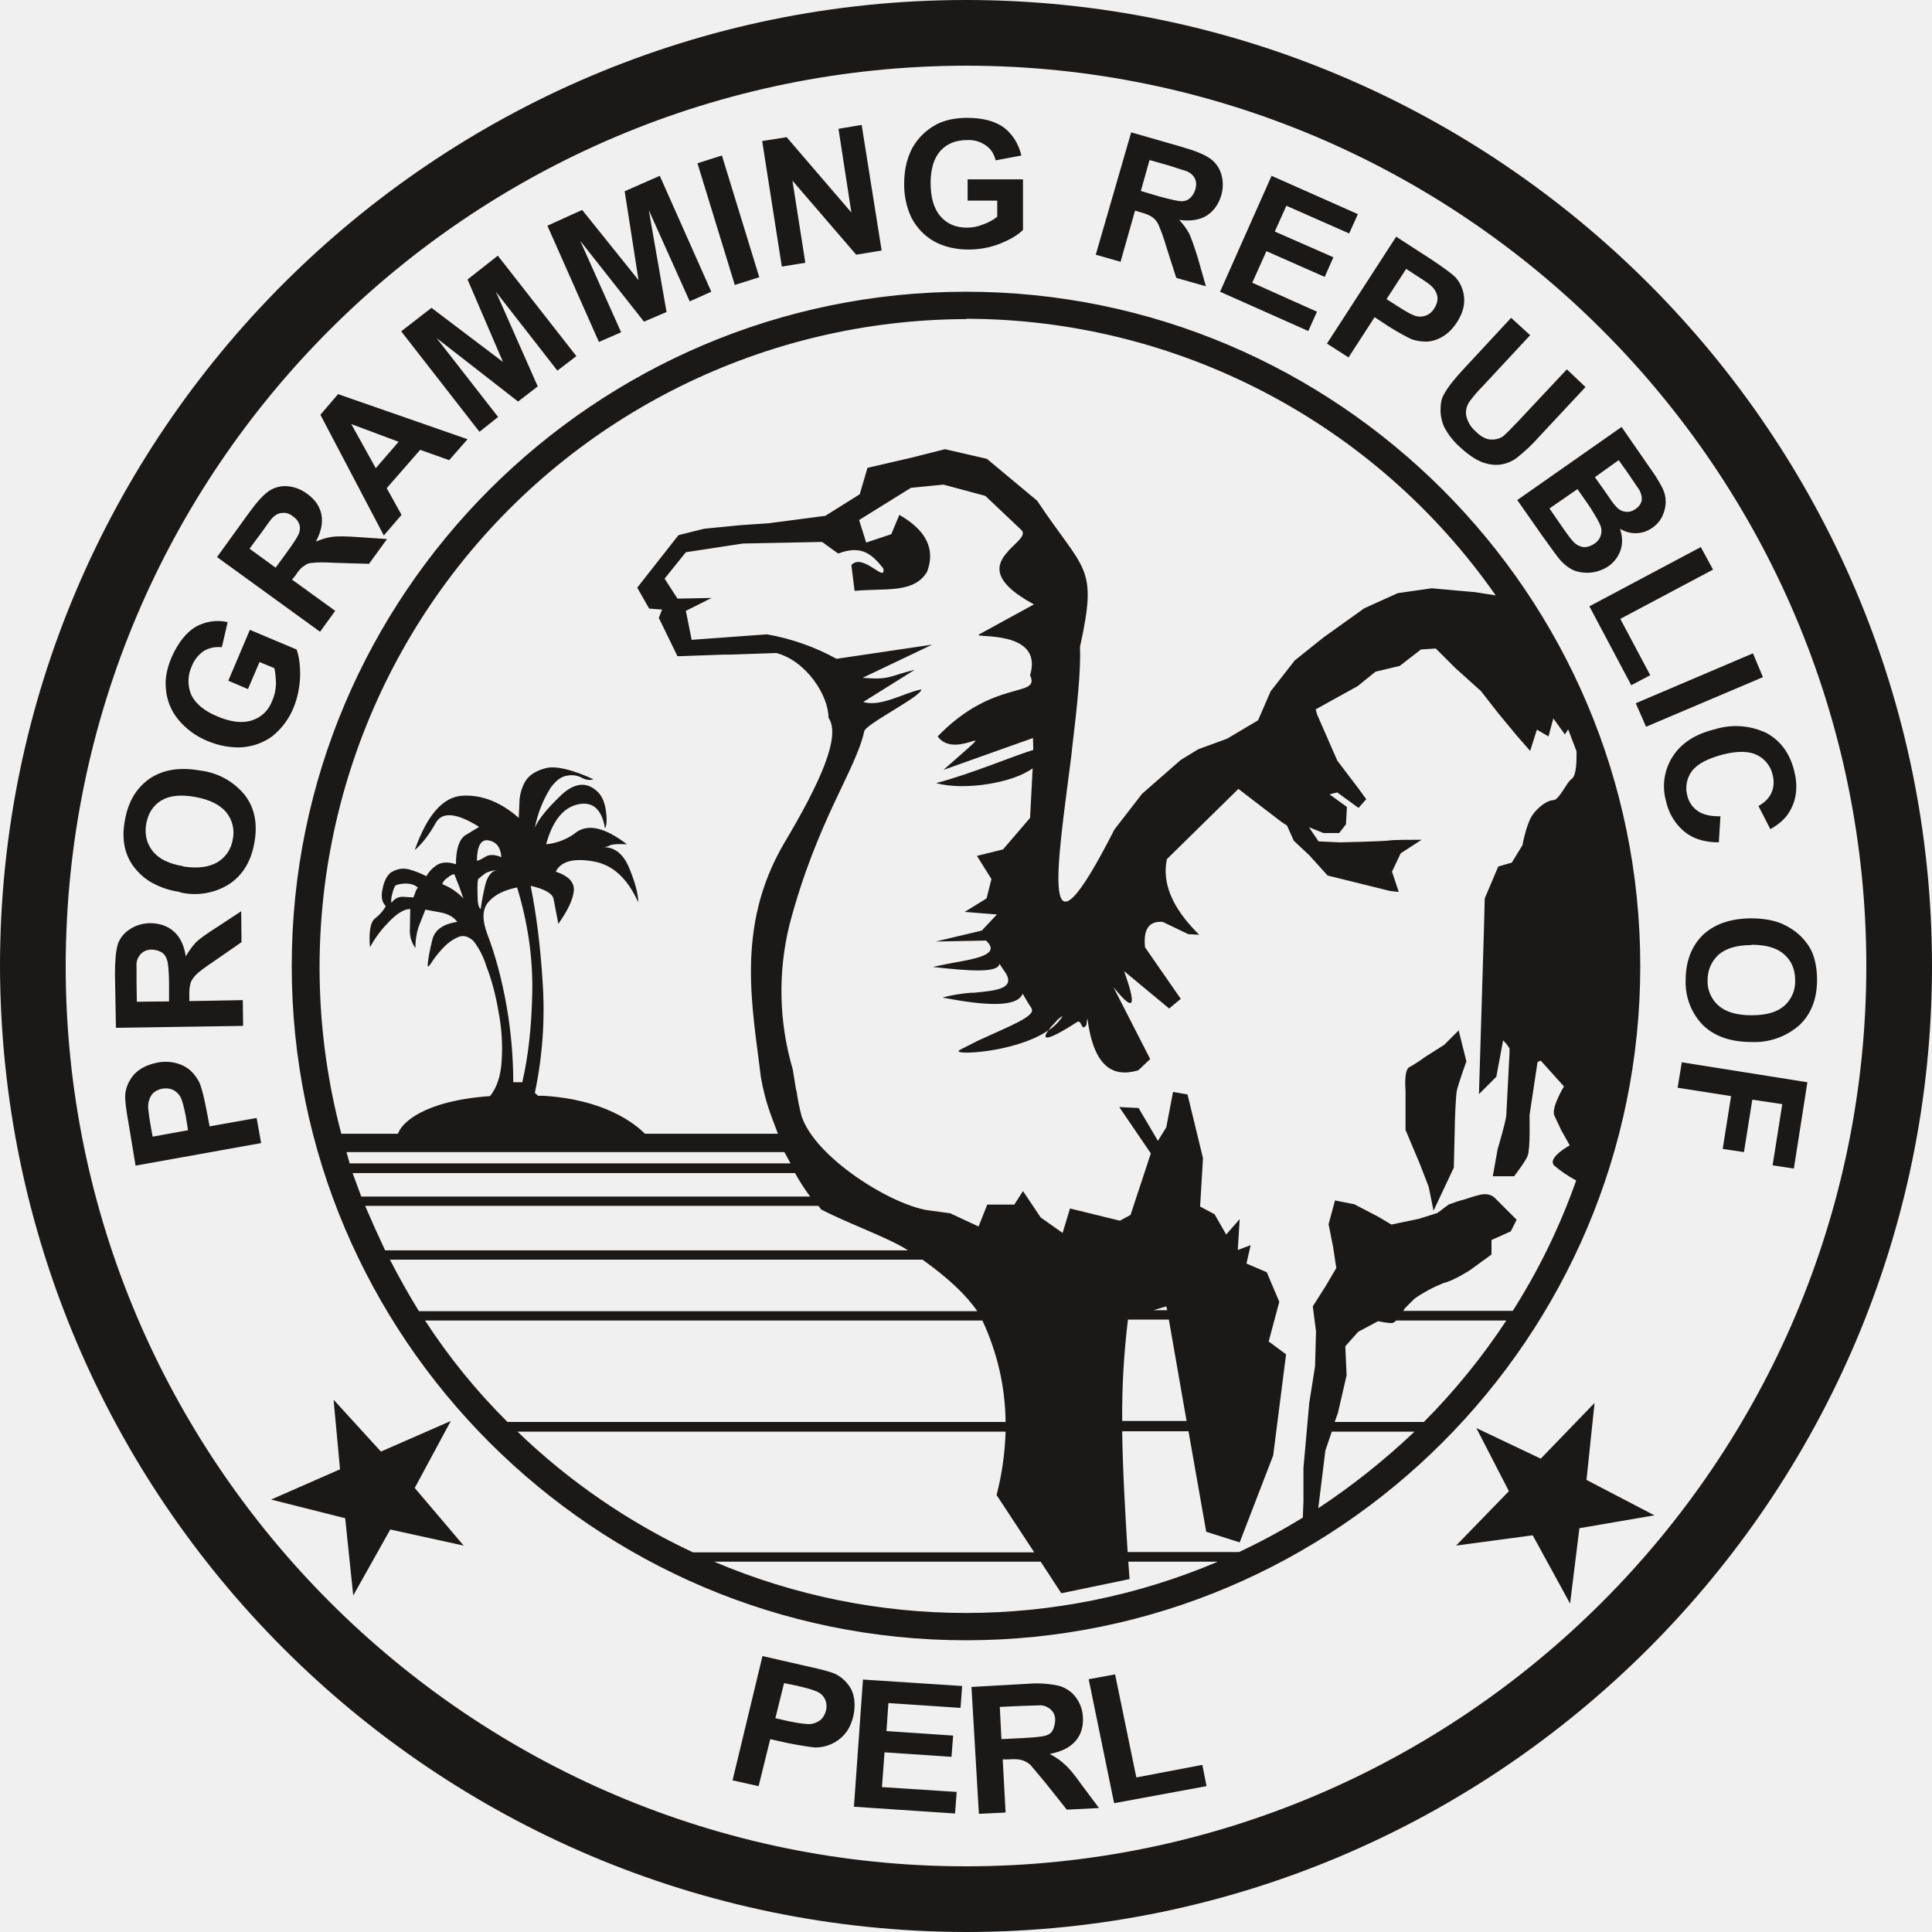
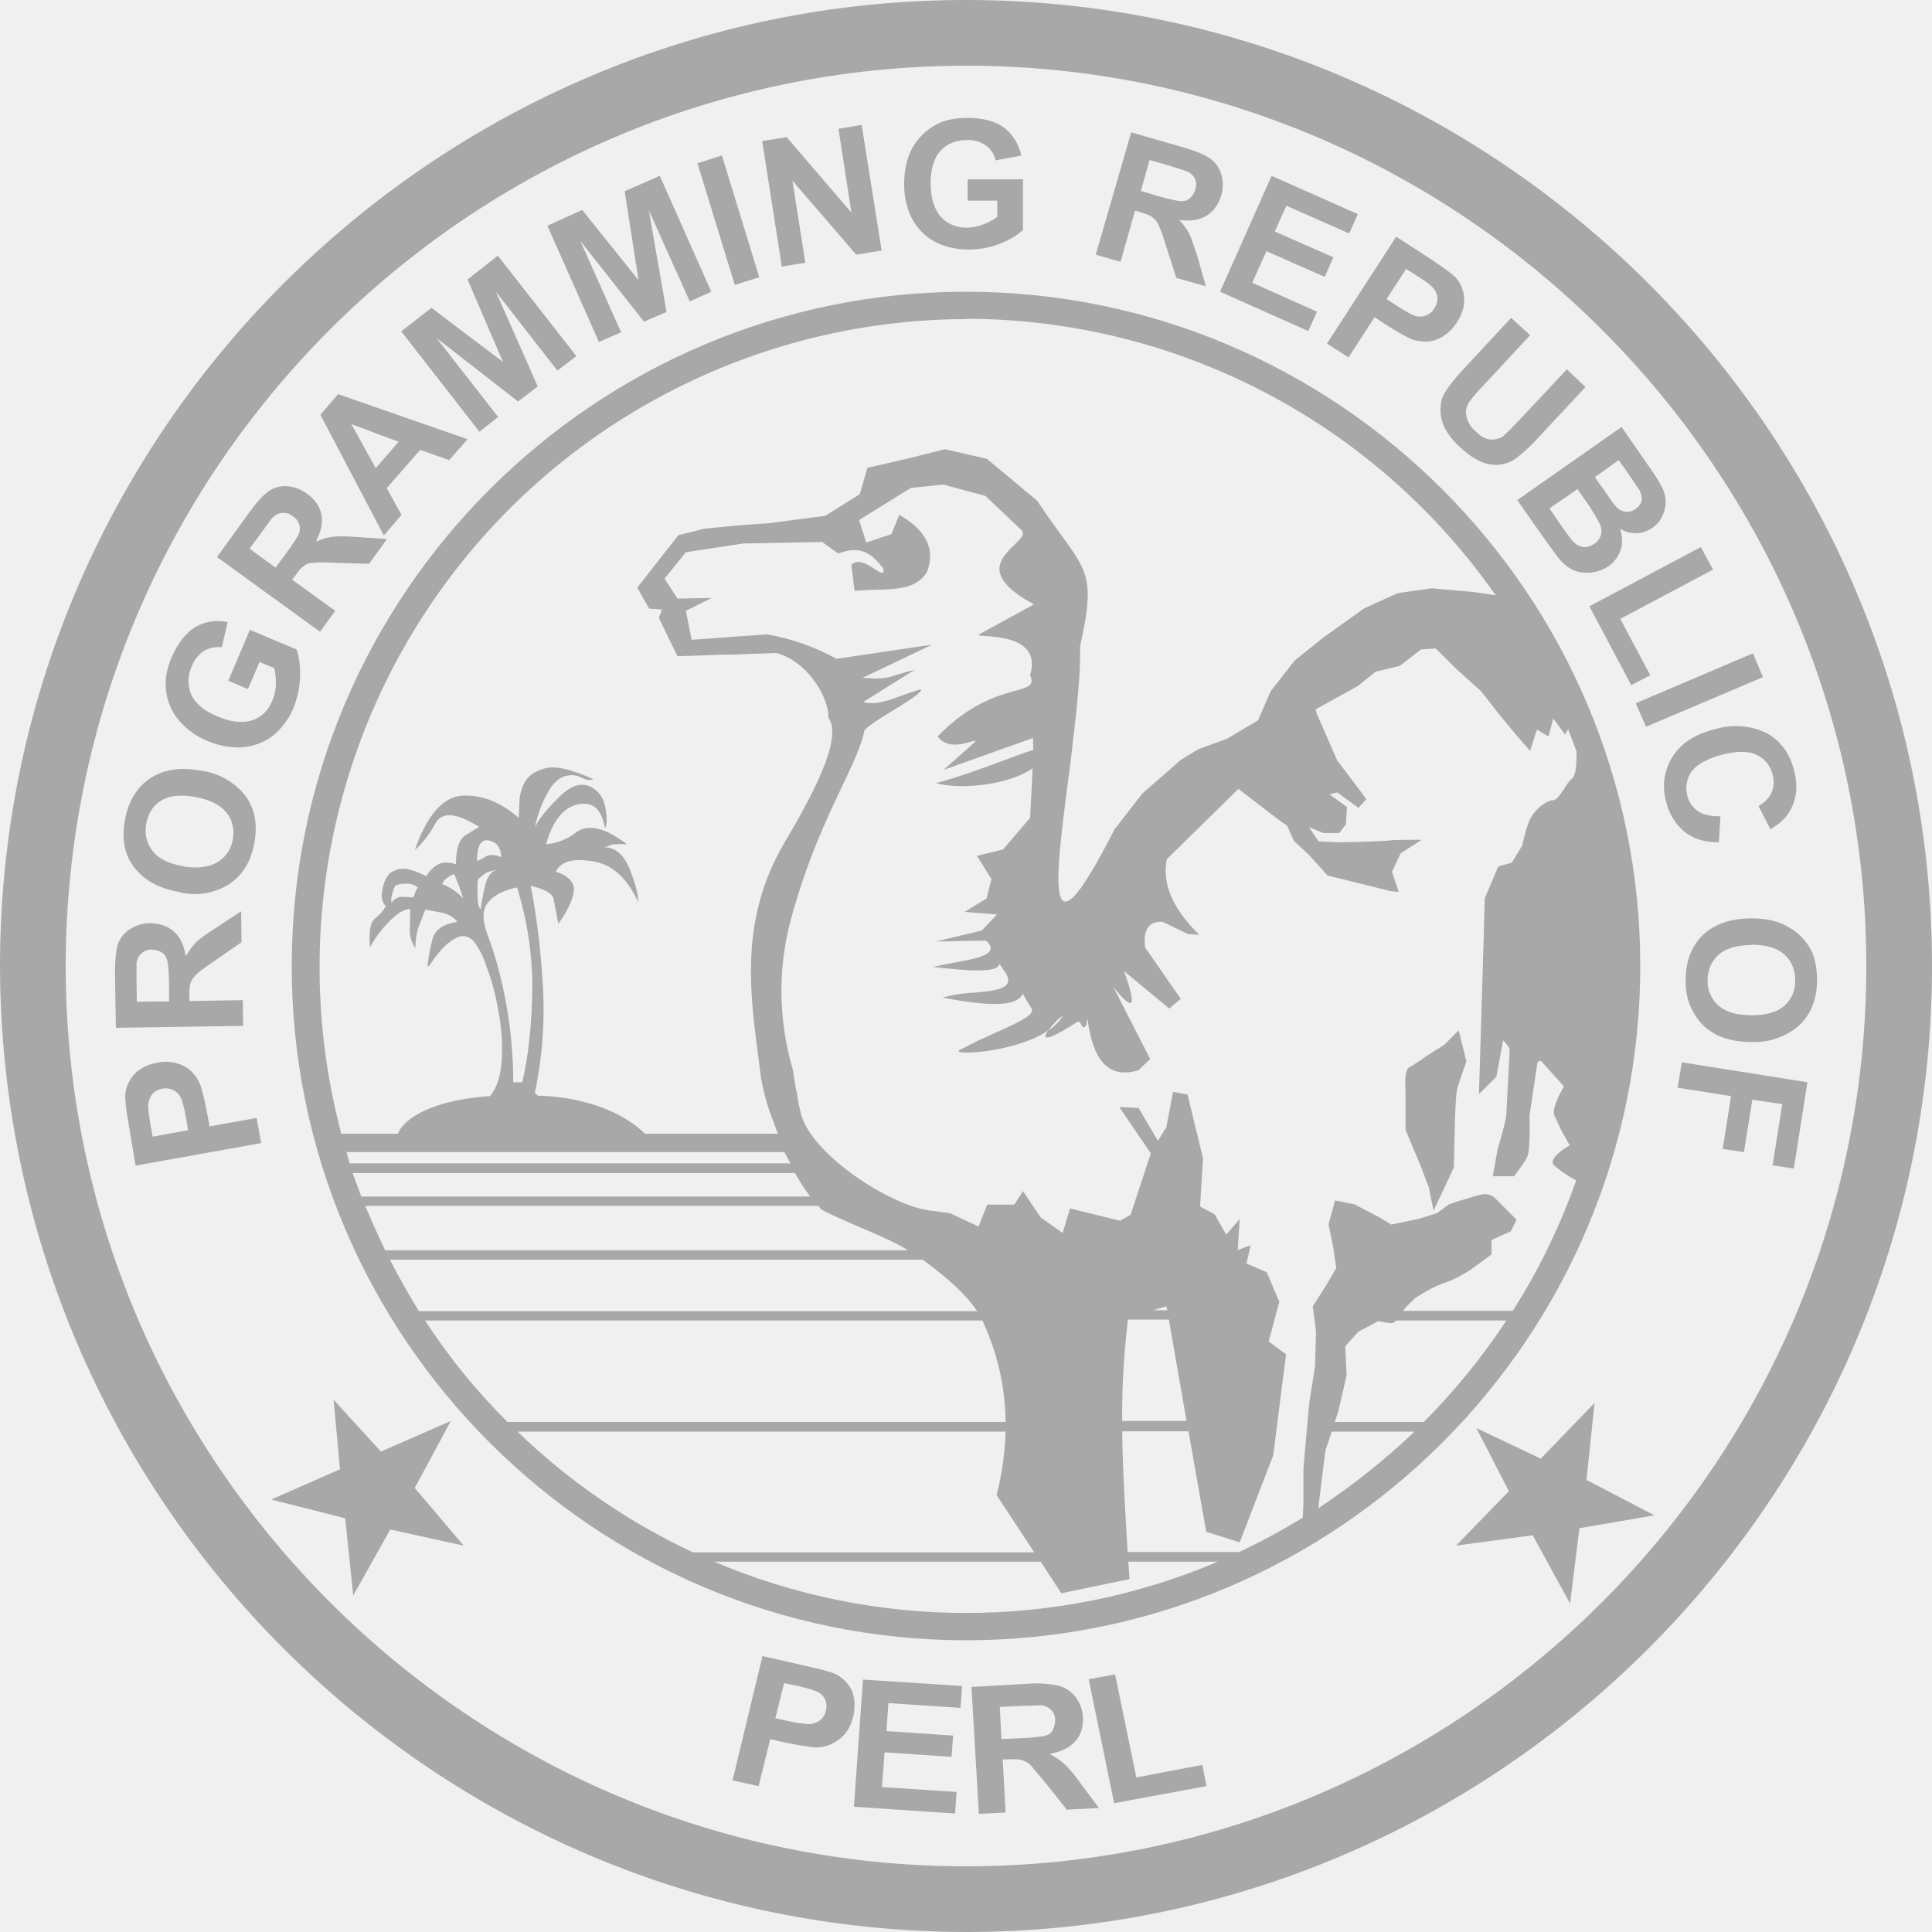
<svg xmlns="http://www.w3.org/2000/svg" fill="none" viewBox="0 0 600 600">
  <g clip-path="url(#bywa)">
-     <path fill="#1B1918" d="M300 0c165.2 0 300 134.8 300 300S465.2 600 300 600A300.6 300.6 0 0 1 0 300C0 134.8 134.8 0 300 0m0 20.4A280 280 0 0 0 20.4 300C20.4 454 146 579.6 300 579.6S579.6 454 579.6 300 454 20.4 300 20.4m0 70.2c115.4 0 209.4 94 209.4 209.4s-94 209.4-209.4 209.4S90.6 415.4 90.6 300 184.6 90.6 300 90.6M323.2 485H221.8a200 200 0 0 0 156.4 0h-27.8l.4 5.4-21.2 4.4zm-10.9-40.4H160.7a202 202 0 0 0 54.5 37.5h106l-11.7-17.8a90 90 0 0 0 2.8-19.7M293 150.5l-10.1 1-16.1 10 2.2 7 7.8-2.6 2.5-6q12.6 7.2 8.6 17.7c-4.1 6.8-13 5-22.5 5.9l-1-8c3.5-4 10.9 5.9 9.9 1-3.6-4.5-6.8-7.3-14-4.6l-5-3.6-24.6.5-17.7 2.7-6.6 8.2 4 6.2 10.6-.2-8 4 1.8 9 23.4-1.7a70 70 0 0 1 21.6 7.6l29.7-4.4-21.6 10.3c8.5.7 7.7-.4 16.2-2.5l-16 10c5.4 1.7 12.8-2.9 18-3.9.4 2-17.2 10.7-17.7 13-2.6 12-14.7 27.8-23.2 60a86 86 0 0 0 1 45l1 6.2.2.7a69 69 0 0 0 1.5 7.5c4 12.6 26.9 27.2 38.9 29.3l7.3 1 8.8 4.1 2.7-6.8h8.4l2.7-4.2 5.5 8.2 6.8 4.8 2.3-7.6 15.5 3.8 3.3-1.8 6.3-19.1-9.8-14.4 6 .3 6 10.2 2.6-4.2 2.1-11 4.5.8 4.8 19.8-.9 15 4.5 2.4 3.6 6.3 4.2-4.8-.6 9.6 4-1.5-1.3 5.7 6.3 2.7 3.9 9.2-3.3 12.3 5.4 4-4 31.4-10.4 27-10.4-3.3-5.5-31.2h-20.6c.2 13 1 26.1 1.7 37.5h34.6q10.2-4.8 19.8-10.7l.2-5v-10.5l.9-10 .9-10.1 1.8-11.4.3-10.8-1-7.8 4-6.3 3.3-5.6-1-6.6-1.4-7 2-7.4 6 1.2 7.5 3.9 4 2.4 8.6-1.8 5.7-1.8 3.6-2.7h.1l.3-.1c.8-.3 2.7-1 4.7-1.5l.9-.3q2.4-.8 3.9-1.1c2.7-.6 4.2.9 4.2.9l6.9 6.9-1.8 3.6-6 2.7v4.5l-6.6 4.8s-5 3.3-8.4 4.1a45 45 0 0 0-8.9 4.8l-3 3-.5.8h34q12.1-19 19.7-40.5a38 38 0 0 1-6.8-4.6c-2.4-2.4 4.8-6.3 4.8-6.3l-2.7-4.8-.4-.9-1.7-3.6c-1-2.4 3-9 3-9l-7.2-8-1 .4-2.5 16.6s.3 10.5-.6 12.6-3.7 5.6-4.1 6.2v.1h-6.7l1.5-8.4s2.7-9 2.7-10.8l1-19.1v-1.4q-1-1.6-2-2.5l-2.1 11.3-5.4 5.4 1.5-49.4.3-11.4 4.2-9.9 4.2-1.2 3.3-5.4s1.2-6.5 3-9.2 4.8-4.8 6.6-4.8 4.2-5.7 5.7-6.6c1.5-1 1.5-5.7 1.5-7.5v-1.1l-2.6-6.8-1 1.6-3.6-5-1.5 5.6-3.6-2.1-2.1 6.6-4.2-4.8-5.7-6.9-5.4-6.9-8-7.2-6-6-4.6.3-6.6 5.1-7.5 1.8-5.6 4.5-13 7.2.4 1.5 6.3 14.4 6.6 8.7 2.4 3.3-2.4 2.7-6.6-4.8-2.4.6 5.4 3.9-.3 5.4-2.1 2.7H411l-4.5-1.8 3 4.4 6.6.3s14-.3 15.5-.6c1.2-.2 6.6-.2 9-.2h.9L435 265l-2.7 5.7 2.1 6.3-2.7-.3-19.4-4.8-5.7-6.3-4.8-4.5-2.1-4.7-1.8-1.2-13.3-10.2-22.2 21.8c-2.3 10.9 6.3 19.7 10 23.5l-3.4-.2-7.9-3.8q-6.4-.5-5.5 7.9l11.1 16-3.6 3-14-11.6c5 14 1.4 10.7-3.3 5l11.4 22.3-3.7 3.5c-7.8 2.3-13.8-.9-15.8-16.1l-.1.4-.2 1.6v.2l-.1-.1c-1.5 2.2-1.3-1.9-2.8-1-10.4 6.7-10.8 5.2-9 2.7v-.1l-.4.3c-10.3 6.7-29.6 7.5-27.2 5.9l.1-.1 5.5-2.8 1.3-.6c8-3.7 16-6.8 15.7-9l-.1-.4v-.1c-.2-.4-.6-.7-2.8-4.6-1.7 4.3-11.4 3.8-24.9 1.2q4-1.1 8.9-1.5h.9c7.3-.7 13.7-1.3 9-7.3l-1.1-1.7c-.4 3-9.9 2.2-20.7 1l2.3-.5 1-.2 1.5-.3 1-.2c7.9-1.4 15.4-2.7 10.7-7l-15.6.3 14.3-3.4 4.7-5-10-.8 6.8-4.2 1.5-6-4.5-7.2 8.1-2 8.4-9.8.8-15.4c-6.2 4.6-21.2 7-30 4.6 10.8-2.8 24.7-8.7 30.2-10.3l-.1-3.7-27.8 9.9c20.3-18 4.1-2.2-1.8-10.4 17.6-18.2 32-11.8 28.7-19 4.4-14.6-18.5-11.3-15.8-12.7l17-9.3c-13.7-7.4-11.6-12.6-8.1-16.4l.3-.4.2-.2.4-.4c2.4-2.4 4.9-4.3 3.2-5.8L306 154zm146.3 294.1h-25.7l-2 5.9-2.2 17.9q16-10.6 29.9-23.8m-134.1-34.5H132q11.2 17.2 25.6 31.5h154.7q-.2-16.4-7.2-31.5m162.7 0h-34.2q-.8.8-1.4.8c-1.5 0-4.2-.6-4.2-.6l-6.2 3.3-4 4.5.4 9-2.7 11.7-1 2.8h27.7a203 203 0 0 0 25.6-31.5m-181.5-18.9H121.1q4.2 8.2 9 16h173.4q-5.1-7.5-17-16m-32.3-16.7H113.4q3 7 6.2 13.8H282c-6.2-4-18.6-8.3-27-12.7zm-7-10.2H109.5l2.7 7.3h139.4a62 62 0 0 1-4.7-7.3m-3.3-6.5h-136l1 3.5h136.9zM300 99.1a201.3 201.3 0 0 0-194 253h17.6c1-3.2 7.7-10.2 28.6-11.7q3.2-4 3.6-11 .5-7.6-1-15.3-1.3-7.7-3.7-13.9a25 25 0 0 0-4-7.9q-2.5-2.4-5-1.2-2.6 1.2-4.7 3.5t-3.3 4.2-1.3 1.1q.2-3 1.4-7.8 1-4.8 7.8-5.8-1.6-2.3-5.5-3l-4.4-.8-2.2 5.6q-.9 3-.9 6.3a9 9 0 0 1-1.7-6.1l.1-6q-3 0-7.2 4.6a33 33 0 0 0-5.3 7.3q-.6-7.3 1.6-9t3.3-3.8q-1.8-1.8-1-5.3.6-3.3 2.4-5 3-2 6.2-1a29 29 0 0 1 5 2 10 10 0 0 1 3.2-3.4q2.3-1.5 6-.3 0-7 2.9-9l4.3-2.6q-10.5-6.6-13.5-1.2t-6.5 8.4q5.8-16.5 15-16.9 9-.4 17.3 6.9l.2-4.4q0-3.7 1.8-6.9 1.8-3 6.6-4.2 4.7-1 14.6 3.5-1.6.6-3.7-.5-2.2-1.1-4.5-.6-2.5.3-5 3.6a36 36 0 0 0-5 12.6l.2-.5q1.8-3.7 7.3-9l.7-.7q6.5-6 11.6-.7 1.8 2 2.3 5.8t-.3 5.3q-1.5-9-8.4-7.5t-9.9 12.4a18 18 0 0 0 9.6-3.9q5.6-3.7 15.5 3.9-4-.2-5.2.3a5 5 0 0 1-2 .6q5.3 0 8 6.7 2.7 6.6 2.7 10.4-5-11.2-14-12.7-9.2-1.6-11.6 3.2 6 2 5.6 6t-4.8 10.2l-1.5-7.8q-.6-2.5-7.1-4 2.7 13.5 3.7 29.6a125 125 0 0 1-2.4 34.7l1 .9h1.5c19 1.1 28.4 8.5 31.7 11.8h41.3c-2.4-6.4-3.8-9.5-5.3-17.5-2.5-21.3-8.1-46.6 7.2-72.7 11.5-19.3 17.7-33.4 13.8-39 0-7-7-17.7-16.2-20.1l-14.4.5h-1.9l-14.4.5-5.8-11.9 1-2.6-4-.3-3.7-6.5 12.8-16.3 8-2 11.2-1.1 8.8-.6 17.6-2.3 10.7-6.7 2.4-8.2 13.8-3.2 10.3-2.6 13 3 15.6 13c14.8 22.3 18.9 19.9 13.3 45.4.3 7.9-1 19.3-2.4 31.1l-.3 2.8c-4.4 34.5-10.2 69.2 13.4 22.8l8.6-11.1 12-10.5 5.4-3.3 9-3.3 9.6-5.7 3.9-9 7.5-9.6 9-7.2 12.6-9 10.4-4.7 10.5-1.5 13.5 1.2 6.4 1A201 201 0 0 0 300 99M160.6 275.6q-6 1.2-8.8 4.4-3 3.2-.5 10 3.8 9.9 6 22.3a138 138 0 0 1 2.1 23.8h2.8q2.8-12 3.1-28t-4.7-32.5M328.2 317l-.2.2-1.3 1.4-.3.3-.2.3-.6.8a15 15 0 0 0 4.2-4.1c.4-.7-.4 0-1.6 1m-180.1-49.6q.7 0 2.6-1.2t5 .1q-.3-4.5-3.9-5.2t-3.7 6.3m-18.3 8.4q-1.2-1.2-3.5-1.3-2.3 0-3.5.6-.6.9-1 2.7-.5 1.7-.2 2.7a4 4 0 0 1 3.4-1.9l3.4.2.6-1.6q.3-1 .8-1.4m7.6-1.1a18 18 0 0 1 6.5 4.4l-1.3-3.7-1.5-3.8q-.8 0-2 1-1.5 1-1.7 2m11.1-1.4q-.3.6-.2 4.7 0 4 1 4.5.3-2.7 1.4-7.5 1.2-4.7 4.5-4.7a13 13 0 0 0-4.1.9q-1 .6-2.6 2m220 168.3-5.5-31.5h-12.7a244 244 0 0 0-1.8 31.5zm-6-34.4-.3-1.2-4 1.2zm-252.8 88.6-2.5-24-23-5.8 21.4-9.4-2-21.6 14.7 16.1 21.7-9.5-11.2 20.8L144 480l-22.8-5zm377.9 2.5L476 476.8l-23.8 3.2 16.4-16.9-10.1-19.6 20 9.5 16.7-17.3-2.5 23.9 21.1 11-23.3 4zM346 560l-7.9-38.5 8.2-1.5 6.6 32 20.5-3.9 1.3 6.6zm-42 3.3-2.3-39.4 17.7-1a32 32 0 0 1 9.7.7q3.1 1 5 3.5a11 11 0 0 1 2.2 6.1q.3 4.5-2.3 7.5t-8 4q2.8 1.5 4.6 3.2 2 1.7 5.1 6.1l5.6 7.5-10 .5-6.6-8.3-4.7-5.6a7 7 0 0 0-2.7-1.5q-1.3-.4-4.2-.2h-1.7l.9 16.5zm7-23.2 6.2-.3q6-.3 7.6-.8t2.2-1.8.7-3q0-2-1.3-3.2a5 5 0 0 0-3.2-1.4l-6.2.2-6.5.3zm-45.8 21 2.8-39.5 30.8 2-.5 6.8-22.4-1.5-.6 8.7L296 539l-.5 6.6-20.8-1.4-.8 10.8 23.2 1.5-.5 6.7zm-37.7-8.2 9.3-38.6 13.1 3q7.5 1.6 9.6 2.6 3.3 1.7 5 5 1.5 3.5.5 8.1-.9 3.6-2.8 5.7a12 12 0 0 1-9 4q-3.1-.3-8.7-1.4l-5.3-1.2-3.6 14.6zm16-30.2-2.7 10.9 4.4 1q5 1 6.7.8 1.7-.3 3-1.3 1.2-1.2 1.6-2.8.5-2.1-.4-3.8t-3-2.4q-1.4-.6-5.7-1.6zm278.8-192.8 39 6.2-4.2 26.8-6.6-1 3-19-9.3-1.4-2.6 16.3-6.6-1 2.6-16.4-16.6-2.6zm21.4-44.7q6 0 10 1.8 3.2 1.5 5.5 3.7 2.4 2.4 3.6 5.1 1.5 3.7 1.5 8.5 0 8.8-5.4 14a21 21 0 0 1-15 5.3q-9.6 0-15-5.2a19 19 0 0 1-5.4-14q0-8.7 5.3-14 5.4-5.1 14.9-5.2m.2 8.3q-6.7 0-10.2 3-3.4 3.2-3.4 8a10 10 0 0 0 3.4 7.8q3.4 3 10.3 3t10.2-3a10 10 0 0 0 3.3-7.9q0-5-3.4-8-3.3-3-10.2-3m-9.6-39.9-.5 8.1q-6.7 0-10.8-3.4a17 17 0 0 1-5.6-9.4 17 17 0 0 1 2.1-13.9q4-6.2 13-8.4a22 22 0 0 1 16.2 1.2q6.5 3.6 8.5 11.7 1.8 7-1.3 12.4-1.8 3.3-6.1 5.7l-3.7-7.2q2.8-1.5 4-4 1.2-2.6.4-5.7a9 9 0 0 0-4.8-6.1q-3.7-1.9-10.6-.2-7.2 1.9-9.7 5.2a9 9 0 0 0-1.4 7.6 8 8 0 0 0 3.3 4.8q2.5 1.7 7 1.6M508 218.4l36.4-15.5 3.1 7.4-36.3 15.4zm-14.4-30.1 34.6-18.4 3.8 7-28.8 15.3 9.3 17.5-5.9 3.1zm10-55.7 9 13a45 45 0 0 1 3.7 6q1 2 1 4.2t-1 4.4a9 9 0 0 1-3 3.6 9 9 0 0 1-10.2.4q1.2 3.6.2 6.6t-3.7 5a12 12 0 0 1-10.4 1.5q-2.4-.9-4.6-3.3-1.3-1.5-5.7-7.7l-7.7-11zm-.9 10.3-7.4 5.3 3 4.2q2.6 3.9 3.4 4.7 1.3 1.6 3 1.8 1.6.3 3.2-.8 1.5-1 1.9-2.5.3-1.4-.6-3.3l-3.8-5.6zm-12.8 9-8.7 6 4.2 6.1q2.5 3.6 3.4 4.4a5 5 0 0 0 3 1.5q1.6.1 3.3-1 1.5-1 2-2.5t0-3-3.5-6.2zm-20.6-53.2 5.9 5.4-14.6 15.7a44 44 0 0 0-4.3 5q-1.4 2.2-.9 4.5a9 9 0 0 0 2.9 4.7q2.4 2.4 4.7 2.5 2.1.1 3.8-1 1.6-1.4 4.8-4.8l15-16 5.8 5.5-14.2 15.2a53 53 0 0 1-7.3 6.9 11 11 0 0 1-5.1 2q-2.7.3-5.6-.8-3-1.2-6.4-4.3a22 22 0 0 1-5.4-6.8q-1.2-3-1-5.7 0-2.7 1.3-4.7 1.7-3 6.3-7.9zm-57.2 8 21.5-33.2 10.8 7q6 4 7.6 5.6 2.4 2.7 2.7 6.4t-2.3 7.7q-2 3-4.5 4.4-2.4 1.4-4.9 1.5-2.4 0-4.5-.7-2.7-1.2-7.2-4l-4.4-2.9-8.1 12.5zm24.6-23.2-6.1 9.4 3.6 2.3q4 2.6 5.7 3a5 5 0 0 0 5.5-2.4q1.2-1.8 1-3.7a6 6 0 0 0-1.8-3.2q-1-1-4.7-3.3zm-57.8 7.1 16-36 26.8 11.9-2.7 6-19.5-8.6-3.6 8 18.2 8-2.7 6.1-18.1-8-4.4 9.8 20.1 9-2.7 6zm-38.6-11.5 11-38 16 4.6q6.2 1.8 8.6 3.6a9 9 0 0 1 3.4 4.9q.9 3 0 6.4-1.3 4.3-4.6 6.4-3.3 2-8.5 1.3a19 19 0 0 1 3.2 4.4q1 2.3 2.6 7.4l2.5 8.8-9.2-2.6-3.2-10a55 55 0 0 0-2.4-6.7 6 6 0 0 0-1.9-2.2q-1.1-.8-3.7-1.5l-1.6-.5-4.5 15.9zm14-19.8L360 61q5.5 1.5 7 1.5t2.6-1 1.6-2.6q.6-2-.1-3.4-.7-1.5-2.5-2.3l-5.6-1.8-6-1.7zm-53.8 3v-6.6h17.2v15.7q-2.4 2.4-7.2 4.3a27 27 0 0 1-9.7 1.8q-6.1 0-10.8-2.6-4.5-2.6-7-7.4a24 24 0 0 1-2.2-10.5q0-6.2 2.5-11 2.7-4.8 7.6-7.4 3.9-2 9.5-2 7.3 0 11.5 3.1 4 3.2 5.3 8.6l-8 1.5q-.7-3-3-4.6a9 9 0 0 0-5.8-1.7q-5.3 0-8.3 3.3t-3.1 9.8q0 7.1 3.1 10.6 3 3.5 8.2 3.5 2.6 0 5-1 2.6-.9 4.4-2.4v-5zm-57.7 20.5-6.1-39 7.6-1.2L264.4 66l-4-26 7.2-1.2 6.2 39-7.9 1.3-19.8-23 4 25.5zm-14.6 5.7-11.6-37.8 7.6-2.4 11.6 37.8zM186 106.2l-16-36.1 10.8-4.9L198.3 87 194 59.4l10.9-4.8 16 36-6.7 3-12.7-28.3 5.5 31.6-7 3-19.8-25.1 12.7 28.4zm-37.1 27.9-24.3-31.2 9.4-7.3 22.2 16.8-11-25.6 9.4-7.4 24.4 31.2-5.9 4.5L154 90.6l13 29.4-6.1 4.7-25.3-19.7 19.1 24.5zm-3.7 2.3-5.7 6.5-9-3.2-10.4 11.9 4.6 8.3-5.5 6.4-19.7-37.5 5.5-6.4zm-21.4.8-14.7-5.5 7.6 13.7zm-24.4 59-32-23.2 9.9-13.7q3.6-5 6.2-6.8a9 9 0 0 1 5.8-1.5q3.3.3 6 2.3 3.7 2.6 4.5 6.4t-1.7 8.5q2.8-1.2 5.2-1.5t7.9.1l9 .6-5.6 7.7-10.3-.3q-5.5-.3-7.2 0-1.6 0-2.7 1-1.2.6-2.7 3l-1 1.2 13.4 9.7zm-13.8-19.9 3.5-4.8q3.3-4.5 3.8-6 .5-1.6 0-2.8-.5-1.4-2-2.4-1.5-1.2-3.2-1-1.5 0-3 1.4-.7.7-3.5 4.7l-3.7 5zM77 214l-6.1-2.6 6.7-15.8 14.5 6.1q1.2 3.3 1.1 8.4-.2 5.1-2 9.6a22 22 0 0 1-6.7 9q-4.2 3-9.5 3.4-5.4.2-10.6-2a23 23 0 0 1-9.1-6.7 17 17 0 0 1-3.8-9.8q-.4-4.3 1.8-9.5 3-6.7 7.4-9.4a14 14 0 0 1 10-1.5l-1.8 7.8q-3-.3-5.5 1.1a10 10 0 0 0-3.8 4.7 11 11 0 0 0-.2 9q2 4.1 7.9 6.6 6.5 2.8 11 1.3t6.3-6.2q1-2.3 1.1-5 0-2.7-.5-5l-4.6-1.9zm-21.2 63a25 25 0 0 1-9.7-3.5 19 19 0 0 1-4.7-4.5 16 16 0 0 1-2.6-5.7q-.9-4 0-8.6 1.5-8.6 7.7-12.9 6.2-4.2 15.7-2.5a21 21 0 0 1 13.9 7.7q4.5 6 2.9 14.7-1.5 8.6-7.7 12.8a20 20 0 0 1-15.5 2.6m1.1-8q6.6 1 10.6-1.3a10 10 0 0 0 4.8-7.2 10 10 0 0 0-2-8.3q-3-3.6-9.7-4.8t-10.5 1.1-4.7 7.3q-.8 4.8 2 8.4t9.5 4.7m18.6 49.6-39.5.6-.3-16.8q0-6.2.9-9.2a9 9 0 0 1 3.7-4.6q2.7-1.8 6.2-1.9 4.5 0 7.4 2.5 3 2.6 3.8 7.8 1.5-2.6 3.2-4.4 1.8-1.7 6.4-4.6l7.6-5 .1 9.6-8.5 5.9q-4.5 3-5.7 4.3t-1.6 2.4a13 13 0 0 0-.4 4v1.7l16.6-.3zm-23-7.6v-6q-.1-5.7-.7-7.1-.5-1.5-1.7-2.2t-3-.8q-1.9 0-3.2 1.2a5 5 0 0 0-1.5 3v5.8l.1 6.2zm28.6 44-39 7-2.1-12.7q-1.3-7.1-1.1-9.4.3-3.4 2.8-6.3 2.6-2.7 7.2-3.6a13 13 0 0 1 6.3.3q2.6.8 4.4 2.6 1.7 1.8 2.5 3.7 1 2.7 2 8l1 5.2 14.6-2.6zm-33.7-2 11-2-.7-4.3q-.9-4.7-1.7-6.1-.9-1.5-2.4-2.2-1.5-.6-3.2-.3-2.1.4-3.3 1.9-1 1.5-1.1 3.4 0 1.5.7 5.7zM453 320l2.4 9.6s-2.7 7.5-3 9.3-.6 9-.6 11l-.3 12.7-6.3 13.4-1.5-7.4-2.7-7-4.5-10.7v-12.3s-.6-6.3 1.2-7.2 5.1-3.3 5.1-3.3l5.7-3.6z" />
+     <path fill="#A8A8A8" d="M300 0c165.2 0 300 134.8 300 300S465.2 600 300 600A300.6 300.6 0 0 1 0 300C0 134.8 134.8 0 300 0m0 20.4A280 280 0 0 0 20.4 300C20.4 454 146 579.6 300 579.6S579.6 454 579.6 300 454 20.4 300 20.4m0 70.2c115.4 0 209.4 94 209.4 209.4s-94 209.4-209.4 209.4S90.6 415.4 90.6 300 184.6 90.6 300 90.6M323.2 485H221.8a200 200 0 0 0 156.4 0h-27.8l.4 5.4-21.2 4.4zm-10.9-40.4H160.7a202 202 0 0 0 54.5 37.5h106l-11.7-17.8a90 90 0 0 0 2.8-19.7M293 150.5l-10.1 1-16.1 10 2.2 7 7.8-2.6 2.5-6q12.6 7.2 8.6 17.7c-4.1 6.8-13 5-22.5 5.9l-1-8c3.5-4 10.9 5.9 9.9 1-3.6-4.5-6.8-7.3-14-4.6l-5-3.6-24.6.5-17.7 2.7-6.6 8.2 4 6.2 10.6-.2-8 4 1.8 9 23.4-1.7a70 70 0 0 1 21.6 7.6l29.7-4.4-21.6 10.3c8.5.7 7.7-.4 16.2-2.5l-16 10c5.4 1.7 12.8-2.9 18-3.9.4 2-17.2 10.7-17.7 13-2.6 12-14.7 27.8-23.2 60a86 86 0 0 0 1 45l1 6.2.2.7a69 69 0 0 0 1.5 7.5c4 12.6 26.9 27.2 38.9 29.3l7.3 1 8.8 4.1 2.7-6.8h8.4l2.7-4.2 5.5 8.2 6.8 4.8 2.3-7.6 15.5 3.8 3.3-1.8 6.3-19.1-9.8-14.4 6 .3 6 10.2 2.6-4.2 2.1-11 4.5.8 4.8 19.8-.9 15 4.5 2.4 3.6 6.3 4.2-4.8-.6 9.6 4-1.5-1.3 5.7 6.3 2.7 3.9 9.2-3.3 12.3 5.4 4-4 31.4-10.4 27-10.4-3.3-5.5-31.2h-20.6c.2 13 1 26.1 1.7 37.5h34.6q10.2-4.8 19.8-10.7l.2-5v-10.5l.9-10 .9-10.1 1.8-11.4.3-10.8-1-7.8 4-6.3 3.3-5.6-1-6.6-1.4-7 2-7.4 6 1.2 7.5 3.9 4 2.4 8.6-1.8 5.7-1.8 3.6-2.7h.1l.3-.1c.8-.3 2.7-1 4.7-1.5l.9-.3q2.4-.8 3.9-1.1c2.7-.6 4.2.9 4.2.9l6.9 6.9-1.8 3.6-6 2.7v4.5l-6.6 4.8s-5 3.3-8.4 4.1a45 45 0 0 0-8.9 4.8l-3 3-.5.8h34q12.1-19 19.7-40.5a38 38 0 0 1-6.8-4.6c-2.4-2.4 4.8-6.3 4.8-6.3l-2.7-4.8-.4-.9-1.7-3.6c-1-2.4 3-9 3-9l-7.2-8-1 .4-2.5 16.6s.3 10.5-.6 12.6-3.7 5.6-4.1 6.2v.1h-6.7l1.5-8.4s2.7-9 2.7-10.8l1-19.1v-1.4q-1-1.6-2-2.5l-2.1 11.3-5.4 5.4 1.5-49.4.3-11.4 4.2-9.9 4.2-1.2 3.3-5.4s1.2-6.5 3-9.2 4.8-4.8 6.6-4.8 4.2-5.7 5.7-6.6c1.5-1 1.5-5.7 1.5-7.5v-1.1l-2.6-6.8-1 1.6-3.6-5-1.5 5.6-3.6-2.1-2.1 6.6-4.2-4.8-5.7-6.9-5.4-6.9-8-7.2-6-6-4.6.3-6.6 5.1-7.5 1.8-5.6 4.5-13 7.2.4 1.5 6.3 14.4 6.6 8.7 2.4 3.3-2.4 2.7-6.6-4.8-2.4.6 5.4 3.9-.3 5.4-2.1 2.7H411l-4.5-1.8 3 4.4 6.6.3s14-.3 15.5-.6c1.2-.2 6.6-.2 9-.2h.9L435 265l-2.7 5.7 2.1 6.3-2.7-.3-19.4-4.8-5.7-6.3-4.8-4.5-2.1-4.7-1.8-1.2-13.3-10.2-22.2 21.8c-2.3 10.9 6.3 19.7 10 23.5l-3.4-.2-7.9-3.8q-6.4-.5-5.5 7.9l11.1 16-3.6 3-14-11.6c5 14 1.4 10.7-3.3 5l11.4 22.3-3.7 3.5c-7.8 2.3-13.8-.9-15.8-16.1l-.1.4-.2 1.6v.2l-.1-.1c-1.5 2.2-1.3-1.9-2.8-1-10.4 6.7-10.8 5.2-9 2.7v-.1l-.4.3c-10.3 6.7-29.6 7.5-27.2 5.9l.1-.1 5.5-2.8 1.3-.6c8-3.7 16-6.8 15.7-9l-.1-.4v-.1c-.2-.4-.6-.7-2.8-4.6-1.7 4.3-11.4 3.8-24.9 1.2q4-1.1 8.9-1.5h.9c7.3-.7 13.7-1.3 9-7.3l-1.1-1.7c-.4 3-9.9 2.2-20.7 1l2.3-.5 1-.2 1.5-.3 1-.2c7.9-1.4 15.4-2.7 10.7-7l-15.6.3 14.3-3.4 4.7-5-10-.8 6.8-4.2 1.5-6-4.5-7.2 8.1-2 8.4-9.8.8-15.4c-6.2 4.6-21.2 7-30 4.6 10.8-2.8 24.7-8.7 30.2-10.3l-.1-3.7-27.8 9.9c20.3-18 4.1-2.2-1.8-10.4 17.6-18.2 32-11.8 28.7-19 4.4-14.6-18.5-11.3-15.8-12.7l17-9.3c-13.7-7.4-11.6-12.6-8.1-16.4l.3-.4.2-.2.4-.4c2.4-2.4 4.9-4.3 3.2-5.8L306 154zm146.3 294.1h-25.7l-2 5.9-2.2 17.9q16-10.6 29.9-23.8m-134.1-34.5H132q11.2 17.2 25.6 31.5h154.7q-.2-16.4-7.2-31.5m162.7 0h-34.2q-.8.8-1.4.8c-1.5 0-4.2-.6-4.2-.6l-6.2 3.3-4 4.5.4 9-2.7 11.7-1 2.8h27.7a203 203 0 0 0 25.6-31.5m-181.5-18.9H121.1q4.2 8.2 9 16h173.4q-5.1-7.5-17-16m-32.3-16.7H113.4q3 7 6.2 13.8H282c-6.2-4-18.6-8.3-27-12.7zm-7-10.2H109.5l2.7 7.3h139.4a62 62 0 0 1-4.7-7.3m-3.3-6.5h-136l1 3.5h136.9zM300 99.1a201.3 201.3 0 0 0-194 253h17.6c1-3.2 7.7-10.2 28.6-11.7q3.2-4 3.6-11 .5-7.6-1-15.3-1.3-7.7-3.7-13.9a25 25 0 0 0-4-7.9q-2.5-2.4-5-1.2-2.6 1.2-4.7 3.5t-3.3 4.2-1.3 1.1q.2-3 1.4-7.8 1-4.8 7.8-5.8-1.6-2.3-5.5-3l-4.4-.8-2.2 5.6q-.9 3-.9 6.3a9 9 0 0 1-1.7-6.1l.1-6q-3 0-7.2 4.6a33 33 0 0 0-5.3 7.3q-.6-7.3 1.6-9t3.3-3.8q-1.8-1.8-1-5.3.6-3.3 2.4-5 3-2 6.2-1a29 29 0 0 1 5 2 10 10 0 0 1 3.2-3.4q2.3-1.5 6-.3 0-7 2.9-9l4.3-2.6q-10.5-6.6-13.5-1.2t-6.5 8.4q5.8-16.5 15-16.9 9-.4 17.3 6.9l.2-4.4q0-3.7 1.8-6.9 1.8-3 6.6-4.2 4.7-1 14.6 3.5-1.6.6-3.7-.5-2.2-1.1-4.5-.6-2.5.3-5 3.6a36 36 0 0 0-5 12.6l.2-.5q1.8-3.7 7.3-9l.7-.7q6.5-6 11.6-.7 1.8 2 2.3 5.8t-.3 5.3q-1.5-9-8.4-7.5t-9.9 12.4a18 18 0 0 0 9.6-3.9q5.6-3.7 15.5 3.9-4-.2-5.2.3a5 5 0 0 1-2 .6q5.3 0 8 6.7 2.7 6.6 2.7 10.4-5-11.2-14-12.7-9.2-1.6-11.6 3.2 6 2 5.6 6t-4.8 10.2l-1.5-7.8q-.6-2.5-7.1-4 2.7 13.5 3.7 29.6a125 125 0 0 1-2.4 34.7l1 .9h1.5c19 1.1 28.4 8.5 31.7 11.8h41.3c-2.4-6.4-3.8-9.5-5.3-17.5-2.5-21.3-8.1-46.6 7.2-72.7 11.5-19.3 17.7-33.4 13.8-39 0-7-7-17.7-16.2-20.1l-14.4.5h-1.9l-14.4.5-5.8-11.9 1-2.6-4-.3-3.7-6.5 12.8-16.3 8-2 11.2-1.1 8.8-.6 17.6-2.3 10.7-6.7 2.4-8.2 13.8-3.2 10.3-2.6 13 3 15.6 13c14.8 22.3 18.9 19.9 13.3 45.4.3 7.9-1 19.3-2.4 31.1l-.3 2.8c-4.4 34.5-10.2 69.2 13.4 22.8l8.6-11.1 12-10.5 5.4-3.3 9-3.3 9.6-5.7 3.9-9 7.5-9.6 9-7.2 12.6-9 10.4-4.7 10.5-1.5 13.5 1.2 6.4 1A201 201 0 0 0 300 99M160.6 275.6q-6 1.2-8.8 4.4-3 3.2-.5 10 3.8 9.9 6 22.3a138 138 0 0 1 2.1 23.8h2.8q2.8-12 3.1-28t-4.7-32.5M328.2 317l-.2.2-1.3 1.4-.3.3-.2.3-.6.8a15 15 0 0 0 4.2-4.1c.4-.7-.4 0-1.6 1m-180.1-49.6q.7 0 2.6-1.2t5 .1q-.3-4.5-3.9-5.2t-3.7 6.3m-18.3 8.4q-1.2-1.2-3.5-1.3-2.3 0-3.5.6-.6.9-1 2.7-.5 1.7-.2 2.7a4 4 0 0 1 3.4-1.9l3.4.2.6-1.6q.3-1 .8-1.4m7.6-1.1a18 18 0 0 1 6.5 4.4l-1.3-3.7-1.5-3.8q-.8 0-2 1-1.5 1-1.7 2m11.1-1.4q-.3.6-.2 4.7 0 4 1 4.5.3-2.7 1.4-7.5 1.2-4.7 4.5-4.7a13 13 0 0 0-4.1.9q-1 .6-2.6 2m220 168.3-5.5-31.5h-12.7a244 244 0 0 0-1.8 31.5zm-6-34.4-.3-1.2-4 1.2zm-252.8 88.6-2.5-24-23-5.8 21.4-9.4-2-21.6 14.7 16.1 21.7-9.5-11.2 20.8L144 480l-22.8-5zm377.9 2.5L476 476.8l-23.8 3.2 16.4-16.9-10.1-19.6 20 9.5 16.7-17.3-2.5 23.9 21.1 11-23.3 4zM346 560l-7.9-38.5 8.2-1.5 6.6 32 20.5-3.9 1.3 6.6zm-42 3.3-2.3-39.4 17.7-1a32 32 0 0 1 9.7.7q3.1 1 5 3.5a11 11 0 0 1 2.2 6.1q.3 4.5-2.3 7.5t-8 4q2.8 1.5 4.6 3.2 2 1.7 5.1 6.1l5.6 7.5-10 .5-6.6-8.3-4.7-5.6a7 7 0 0 0-2.7-1.5q-1.3-.4-4.2-.2h-1.7l.9 16.5zm7-23.2 6.2-.3q6-.3 7.6-.8t2.2-1.8.7-3q0-2-1.3-3.2a5 5 0 0 0-3.2-1.4l-6.2.2-6.5.3zm-45.8 21 2.8-39.5 30.8 2-.5 6.8-22.4-1.5-.6 8.7L296 539l-.5 6.6-20.8-1.4-.8 10.8 23.2 1.5-.5 6.7zm-37.7-8.2 9.3-38.6 13.1 3q7.5 1.6 9.6 2.6 3.3 1.7 5 5 1.5 3.5.5 8.1-.9 3.6-2.8 5.7a12 12 0 0 1-9 4q-3.1-.3-8.7-1.4l-5.3-1.2-3.6 14.6zm16-30.2-2.7 10.9 4.4 1q5 1 6.7.8 1.7-.3 3-1.3 1.2-1.2 1.6-2.8.5-2.1-.4-3.8t-3-2.4q-1.4-.6-5.7-1.6zm278.8-192.8 39 6.2-4.2 26.8-6.6-1 3-19-9.3-1.4-2.6 16.3-6.6-1 2.6-16.4-16.6-2.6zm21.4-44.7q6 0 10 1.8 3.2 1.5 5.5 3.7 2.4 2.4 3.6 5.1 1.5 3.7 1.5 8.5 0 8.8-5.4 14a21 21 0 0 1-15 5.3q-9.6 0-15-5.2a19 19 0 0 1-5.4-14q0-8.7 5.3-14 5.4-5.1 14.9-5.2m.2 8.3q-6.7 0-10.2 3-3.4 3.2-3.4 8a10 10 0 0 0 3.4 7.8q3.4 3 10.3 3t10.2-3a10 10 0 0 0 3.3-7.9q0-5-3.4-8-3.3-3-10.2-3m-9.6-39.9-.5 8.1q-6.7 0-10.8-3.4a17 17 0 0 1-5.6-9.4 17 17 0 0 1 2.1-13.9q4-6.2 13-8.4a22 22 0 0 1 16.2 1.2q6.5 3.6 8.5 11.7 1.8 7-1.3 12.4-1.8 3.3-6.1 5.7l-3.7-7.2q2.8-1.5 4-4 1.2-2.6.4-5.7a9 9 0 0 0-4.8-6.1q-3.7-1.9-10.6-.2-7.2 1.9-9.7 5.2a9 9 0 0 0-1.4 7.6 8 8 0 0 0 3.3 4.8q2.5 1.7 7 1.6M508 218.4l36.4-15.5 3.1 7.4-36.3 15.4zm-14.4-30.1 34.6-18.4 3.8 7-28.8 15.3 9.3 17.5-5.9 3.1zm10-55.7 9 13a45 45 0 0 1 3.7 6q1 2 1 4.2t-1 4.4a9 9 0 0 1-3 3.6 9 9 0 0 1-10.2.4q1.2 3.6.2 6.6t-3.7 5a12 12 0 0 1-10.4 1.5q-2.4-.9-4.6-3.3-1.3-1.5-5.7-7.7l-7.7-11zm-.9 10.3-7.4 5.3 3 4.2q2.6 3.9 3.4 4.7 1.3 1.6 3 1.8 1.6.3 3.2-.8 1.5-1 1.9-2.5.3-1.4-.6-3.3l-3.8-5.6zm-12.8 9-8.7 6 4.2 6.1q2.5 3.6 3.4 4.4a5 5 0 0 0 3 1.5q1.6.1 3.3-1 1.5-1 2-2.5t0-3-3.5-6.2zm-20.6-53.2 5.9 5.4-14.6 15.7a44 44 0 0 0-4.3 5q-1.4 2.2-.9 4.5a9 9 0 0 0 2.9 4.7q2.4 2.4 4.7 2.5 2.1.1 3.8-1 1.6-1.4 4.8-4.8l15-16 5.8 5.5-14.2 15.2a53 53 0 0 1-7.3 6.9 11 11 0 0 1-5.1 2q-2.7.3-5.6-.8-3-1.2-6.4-4.3a22 22 0 0 1-5.4-6.8q-1.2-3-1-5.7 0-2.7 1.3-4.7 1.7-3 6.3-7.9zm-57.2 8 21.5-33.2 10.8 7q6 4 7.6 5.6 2.4 2.7 2.7 6.4t-2.3 7.7q-2 3-4.5 4.4-2.4 1.4-4.9 1.5-2.4 0-4.5-.7-2.7-1.2-7.2-4l-4.4-2.9-8.1 12.5zm24.6-23.2-6.1 9.4 3.6 2.3q4 2.6 5.7 3a5 5 0 0 0 5.5-2.4q1.2-1.8 1-3.7a6 6 0 0 0-1.8-3.2q-1-1-4.7-3.3zm-57.8 7.1 16-36 26.8 11.9-2.7 6-19.5-8.6-3.6 8 18.2 8-2.7 6.1-18.1-8-4.4 9.8 20.1 9-2.7 6zm-38.6-11.5 11-38 16 4.6q6.2 1.8 8.6 3.6a9 9 0 0 1 3.4 4.9q.9 3 0 6.4-1.3 4.3-4.6 6.4-3.3 2-8.5 1.3a19 19 0 0 1 3.2 4.4q1 2.3 2.6 7.4l2.5 8.8-9.2-2.6-3.2-10a55 55 0 0 0-2.4-6.7 6 6 0 0 0-1.9-2.2q-1.1-.8-3.7-1.5l-1.6-.5-4.5 15.9zm14-19.8L360 61q5.5 1.5 7 1.5t2.6-1 1.6-2.6q.6-2-.1-3.4-.7-1.5-2.5-2.3l-5.6-1.8-6-1.7zm-53.8 3v-6.6h17.2v15.7q-2.4 2.4-7.2 4.3a27 27 0 0 1-9.7 1.8q-6.1 0-10.8-2.6-4.5-2.6-7-7.4a24 24 0 0 1-2.2-10.5q0-6.2 2.5-11 2.7-4.8 7.6-7.4 3.9-2 9.5-2 7.3 0 11.5 3.1 4 3.2 5.3 8.6l-8 1.5q-.7-3-3-4.6a9 9 0 0 0-5.8-1.7q-5.3 0-8.3 3.3t-3.1 9.8q0 7.1 3.1 10.6 3 3.5 8.2 3.5 2.6 0 5-1 2.6-.9 4.4-2.4v-5zm-57.7 20.5-6.1-39 7.6-1.2L264.4 66l-4-26 7.2-1.2 6.2 39-7.9 1.3-19.8-23 4 25.5zm-14.6 5.7-11.6-37.8 7.6-2.4 11.6 37.8zM186 106.2l-16-36.1 10.8-4.9L198.3 87 194 59.4l10.9-4.8 16 36-6.7 3-12.7-28.3 5.5 31.6-7 3-19.8-25.1 12.7 28.4zm-37.1 27.9-24.3-31.2 9.4-7.3 22.2 16.8-11-25.6 9.4-7.4 24.4 31.2-5.9 4.5L154 90.6l13 29.4-6.1 4.7-25.3-19.7 19.1 24.5zm-3.7 2.3-5.7 6.5-9-3.2-10.4 11.9 4.6 8.3-5.5 6.4-19.7-37.5 5.5-6.4zm-21.4.8-14.7-5.5 7.6 13.7zm-24.4 59-32-23.2 9.9-13.7q3.6-5 6.2-6.8a9 9 0 0 1 5.8-1.5q3.3.3 6 2.3 3.7 2.6 4.5 6.4t-1.7 8.5q2.8-1.2 5.2-1.5t7.9.1l9 .6-5.6 7.7-10.3-.3q-5.5-.3-7.2 0-1.6 0-2.7 1-1.2.6-2.7 3l-1 1.2 13.4 9.7zm-13.8-19.9 3.5-4.8q3.3-4.5 3.8-6 .5-1.6 0-2.8-.5-1.4-2-2.4-1.5-1.2-3.2-1-1.5 0-3 1.4-.7.7-3.5 4.7l-3.7 5zM77 214l-6.1-2.6 6.7-15.8 14.5 6.1q1.2 3.3 1.1 8.4-.2 5.1-2 9.6a22 22 0 0 1-6.7 9q-4.2 3-9.5 3.4-5.4.2-10.6-2a23 23 0 0 1-9.1-6.7 17 17 0 0 1-3.8-9.8q-.4-4.3 1.8-9.5 3-6.7 7.4-9.4a14 14 0 0 1 10-1.5l-1.8 7.8q-3-.3-5.5 1.1a10 10 0 0 0-3.8 4.7 11 11 0 0 0-.2 9q2 4.1 7.9 6.6 6.5 2.8 11 1.3t6.3-6.2q1-2.3 1.1-5 0-2.7-.5-5l-4.6-1.9zm-21.2 63a25 25 0 0 1-9.7-3.5 19 19 0 0 1-4.7-4.5 16 16 0 0 1-2.6-5.7q-.9-4 0-8.6 1.5-8.6 7.7-12.9 6.2-4.2 15.7-2.5a21 21 0 0 1 13.9 7.7q4.5 6 2.9 14.7-1.5 8.6-7.7 12.8a20 20 0 0 1-15.5 2.6m1.1-8q6.6 1 10.6-1.3a10 10 0 0 0 4.8-7.2 10 10 0 0 0-2-8.3q-3-3.6-9.7-4.8t-10.5 1.1-4.7 7.3q-.8 4.8 2 8.4t9.5 4.7m18.6 49.6-39.5.6-.3-16.8q0-6.2.9-9.2a9 9 0 0 1 3.7-4.6q2.7-1.8 6.2-1.9 4.5 0 7.4 2.5 3 2.6 3.8 7.8 1.5-2.6 3.2-4.4 1.8-1.7 6.4-4.6l7.6-5 .1 9.6-8.5 5.9q-4.5 3-5.7 4.3t-1.6 2.4a13 13 0 0 0-.4 4v1.7l16.6-.3zm-23-7.6v-6q-.1-5.7-.7-7.1-.5-1.5-1.7-2.2t-3-.8q-1.9 0-3.2 1.2a5 5 0 0 0-1.5 3v5.8l.1 6.2zm28.6 44-39 7-2.1-12.7q-1.3-7.1-1.1-9.4.3-3.4 2.8-6.3 2.6-2.7 7.2-3.6a13 13 0 0 1 6.3.3q2.6.8 4.4 2.6 1.7 1.8 2.5 3.7 1 2.7 2 8l1 5.2 14.6-2.6zm-33.7-2 11-2-.7-4.3q-.9-4.7-1.7-6.1-.9-1.5-2.4-2.2-1.5-.6-3.2-.3-2.1.4-3.3 1.9-1 1.5-1.1 3.4 0 1.5.7 5.7zM453 320l2.4 9.6s-2.7 7.5-3 9.3-.6 9-.6 11l-.3 12.7-6.3 13.4-1.5-7.4-2.7-7-4.5-10.7v-12.3s-.6-6.3 1.2-7.2 5.1-3.3 5.1-3.3l5.7-3.6z" />
  </g>
  <defs>
    <clipPath id="bywa">
      <path fill="#fff" d="M0 0h600v600H0z" />
    </clipPath>
  </defs>
</svg>
